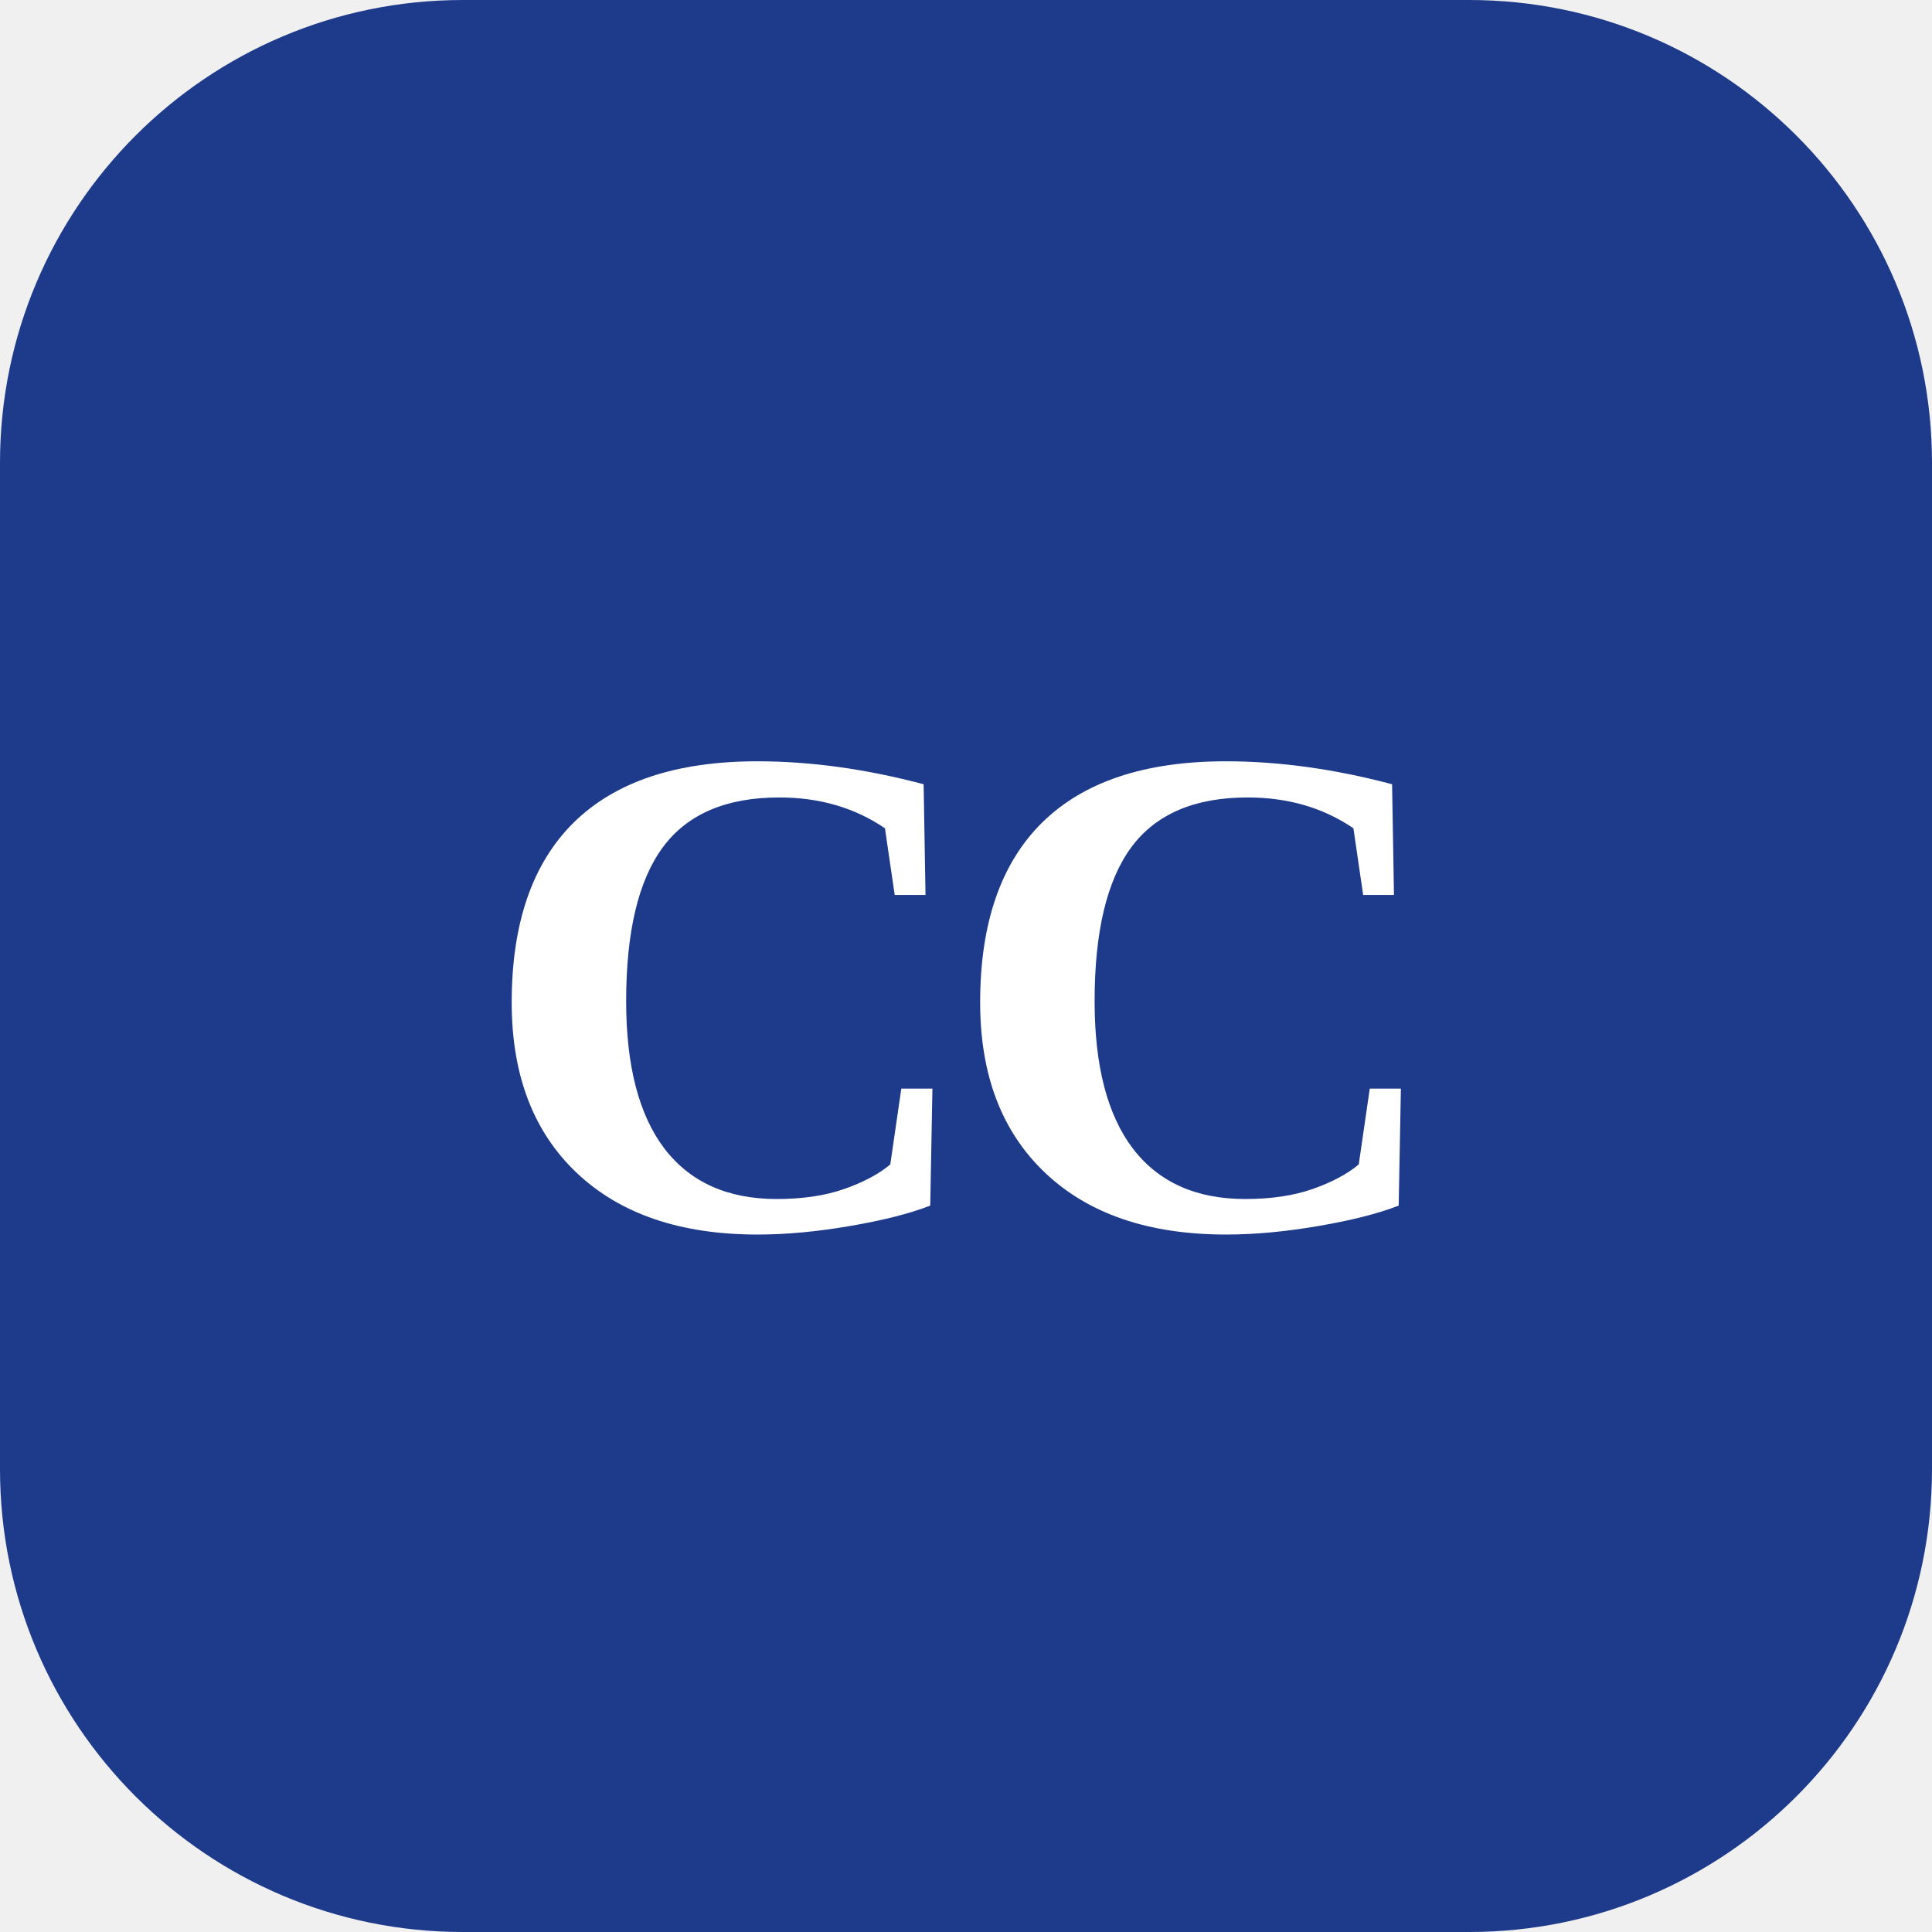
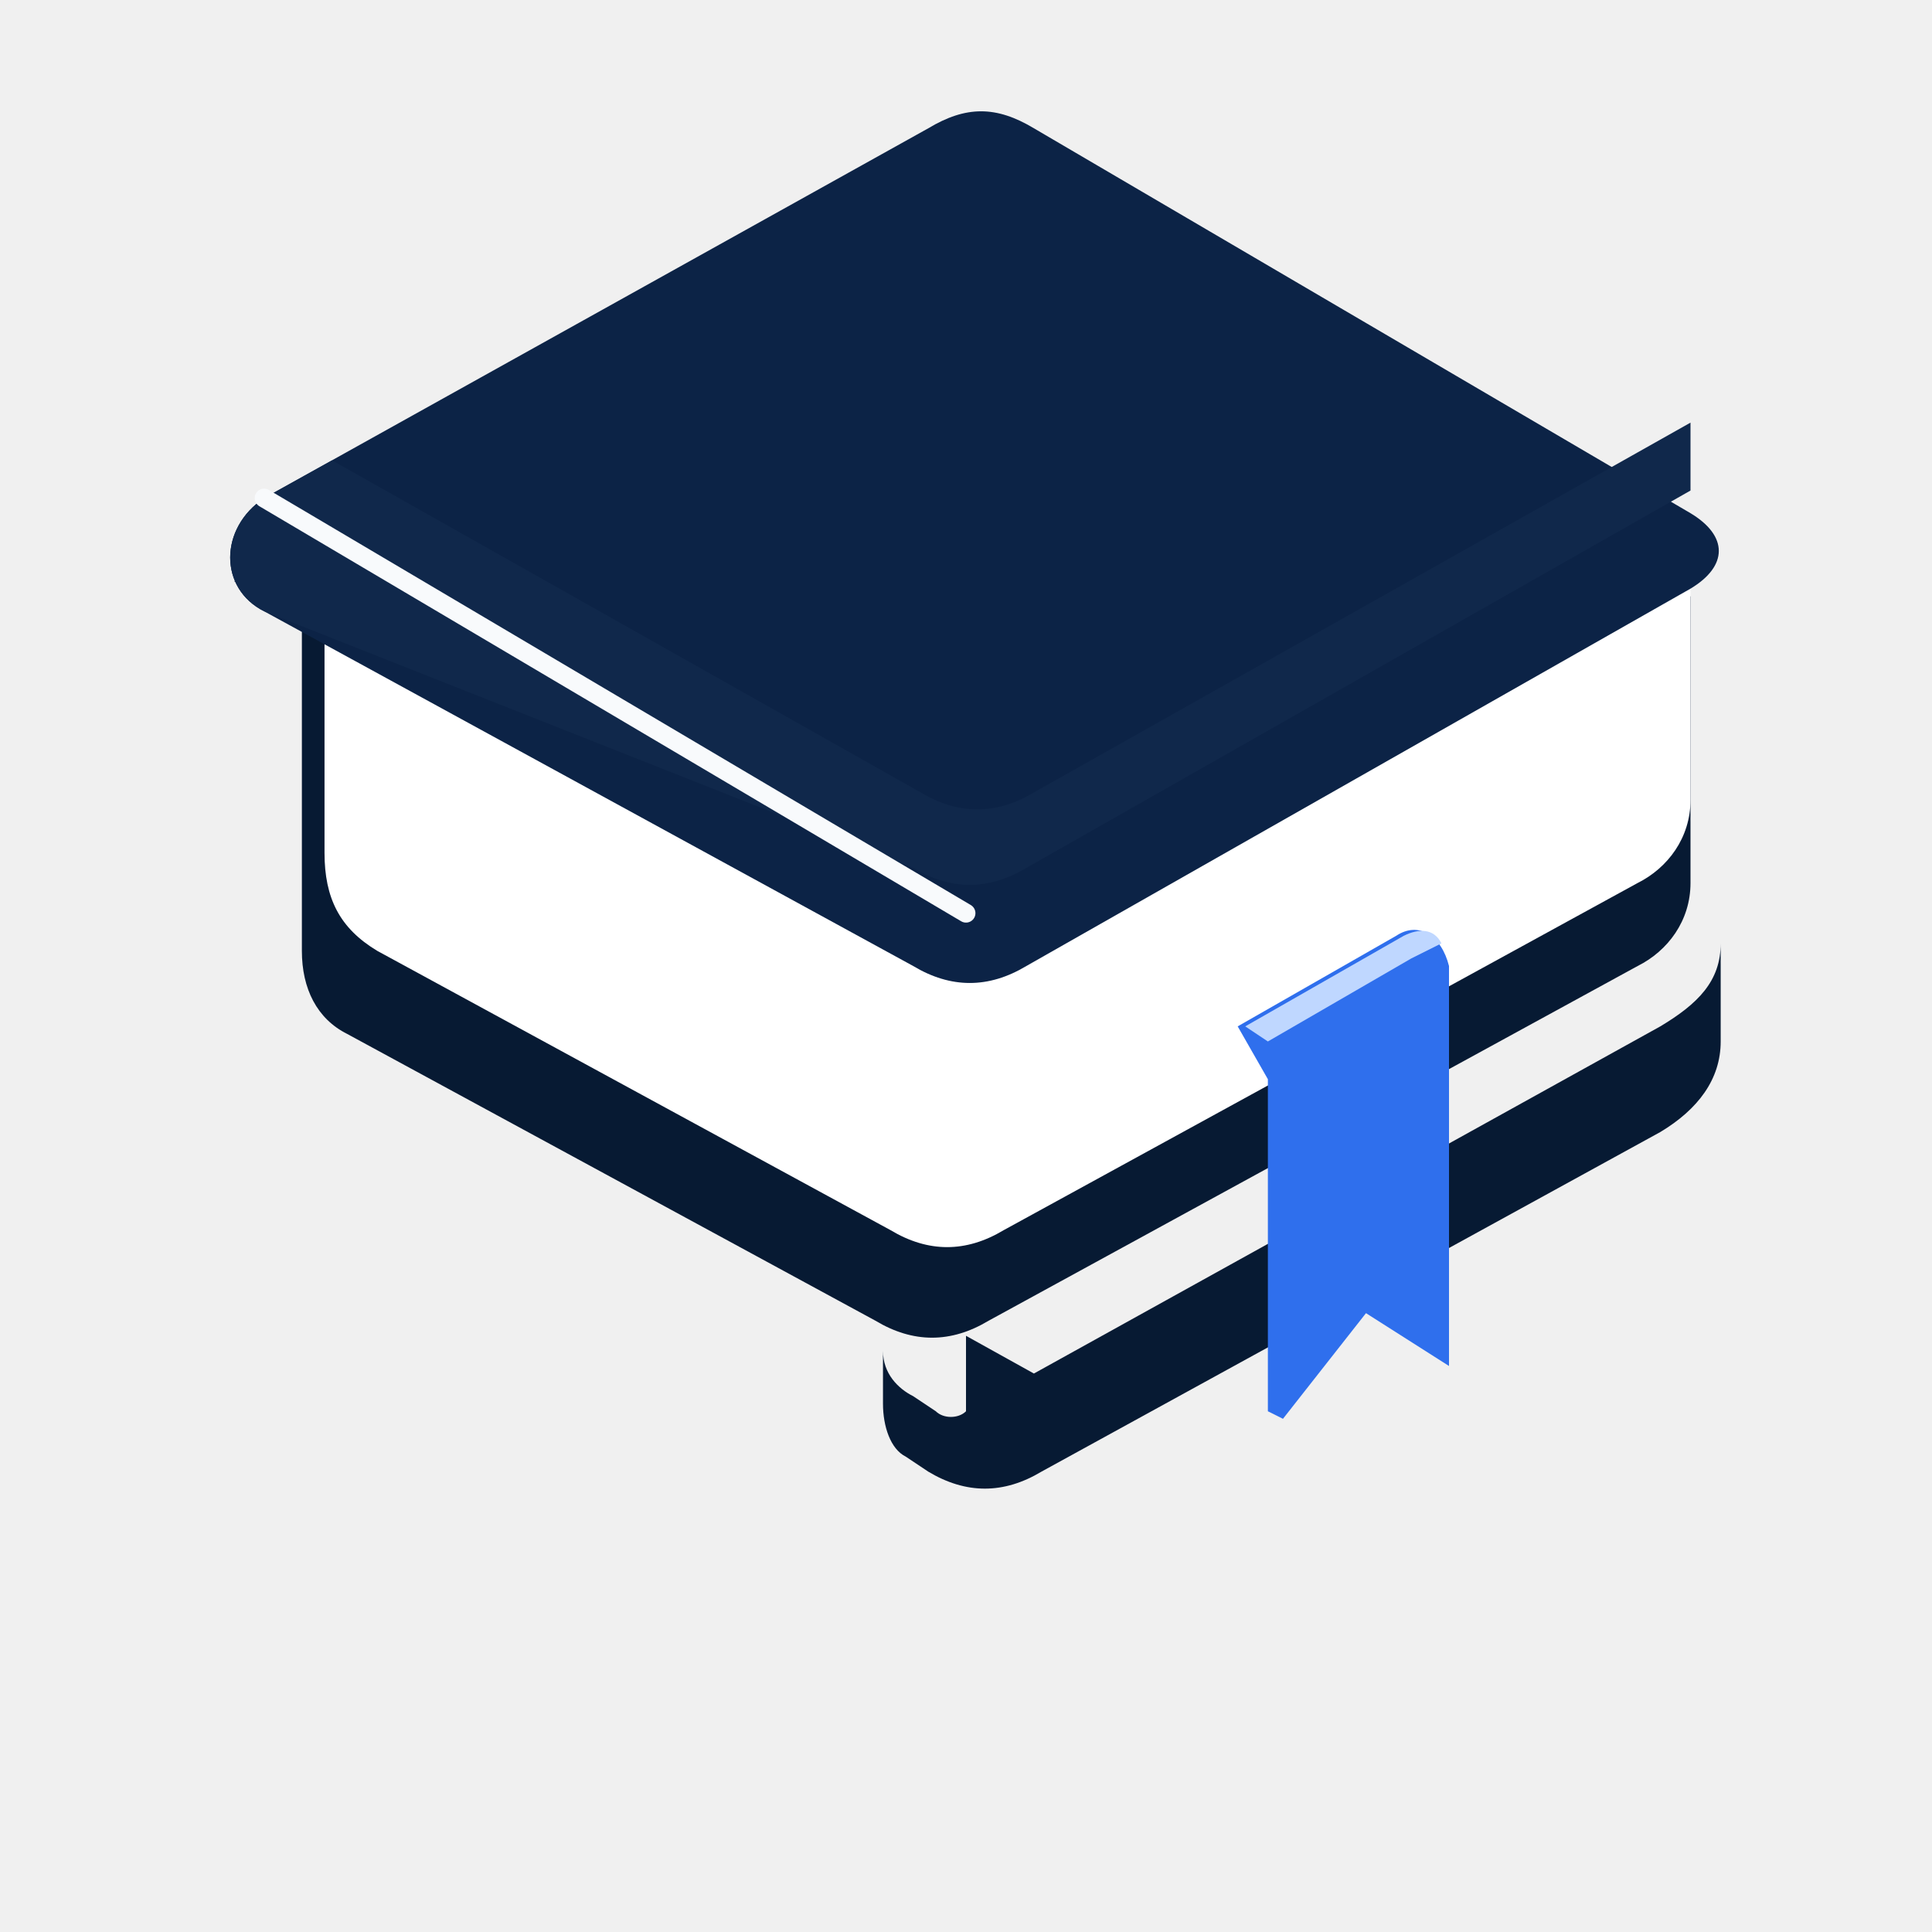
- <svg xmlns="http://www.w3.org/2000/svg" viewBox="0 0 96 96" role="img" aria-labelledby="title">
-   <rect width="96" height="96" rx="23" fill="#1e3a8a" />
-   <text x="48" y="61" fill="#fff" font-family="Georgia, 'Times New Roman', serif" font-size="35" font-weight="700" text-anchor="middle" letter-spacing="-2">CC</text>
+ <svg xmlns="http://www.w3.org/2000/svg" viewBox="0 0 256 256" role="img" aria-labelledby="title desc">
+   <path fill="#071A33" d="M31 77 123 128c4 2 8 2 12 0l89-49v38c0 5-3 9-7 11l-86 47c-5 3-10 3-15 0l-70-38c-4-2-6-6-6-11V77Z" />
+   <path fill="#FFFFFF" d="m34 72 88 48c5 3 9 3 14 0l88-48v34c0 5-3 9-7 11l-84 46c-5 3-10 3-15 0l-68-37c-5-3-7-7-7-13V72Z" />
+   <path fill="#071A33" d="m128 177 9 5 83-46c5-3 8-6 8-11v13c0 5-3 9-8 12l-82 45c-5 3-10 3-15 0l-3-2c-2-1-3-4-3-7v-7c0 3 2 5 4 6l3 2c1 1 3 1 4 0Z" />
+   <path fill="#0C2346" d="M35 66 123 17c5-3 9-3 14 0l87 51c5 3 5 7 0 10l-88 50c-5 3-10 3-15 0L35 81c-6-3-6-11 0-15Z" />
+   <path fill="#10284B" d="m35 66 9-5 78 44c5 3 10 3 15 0l87-49v9l-88 50c-5 3-10 3-15 0L35 81c-6-3-6-11 0-15Z" />
+   <path d="M35 66 128 121" fill="none" stroke="#F8FAFC" stroke-linecap="round" stroke-width="2.5" />
+   <path fill="#2F6FED" d="m164 136 21-12c3-2 6 0 7 4v53l-11-7-11 14-2-1v-44l-4-7Z" />
+   <path fill="#BFD7FF" d="m165 136 21-12c2-1 4-1 5 1l-4 2-19 11-3-2Z" />
</svg>
